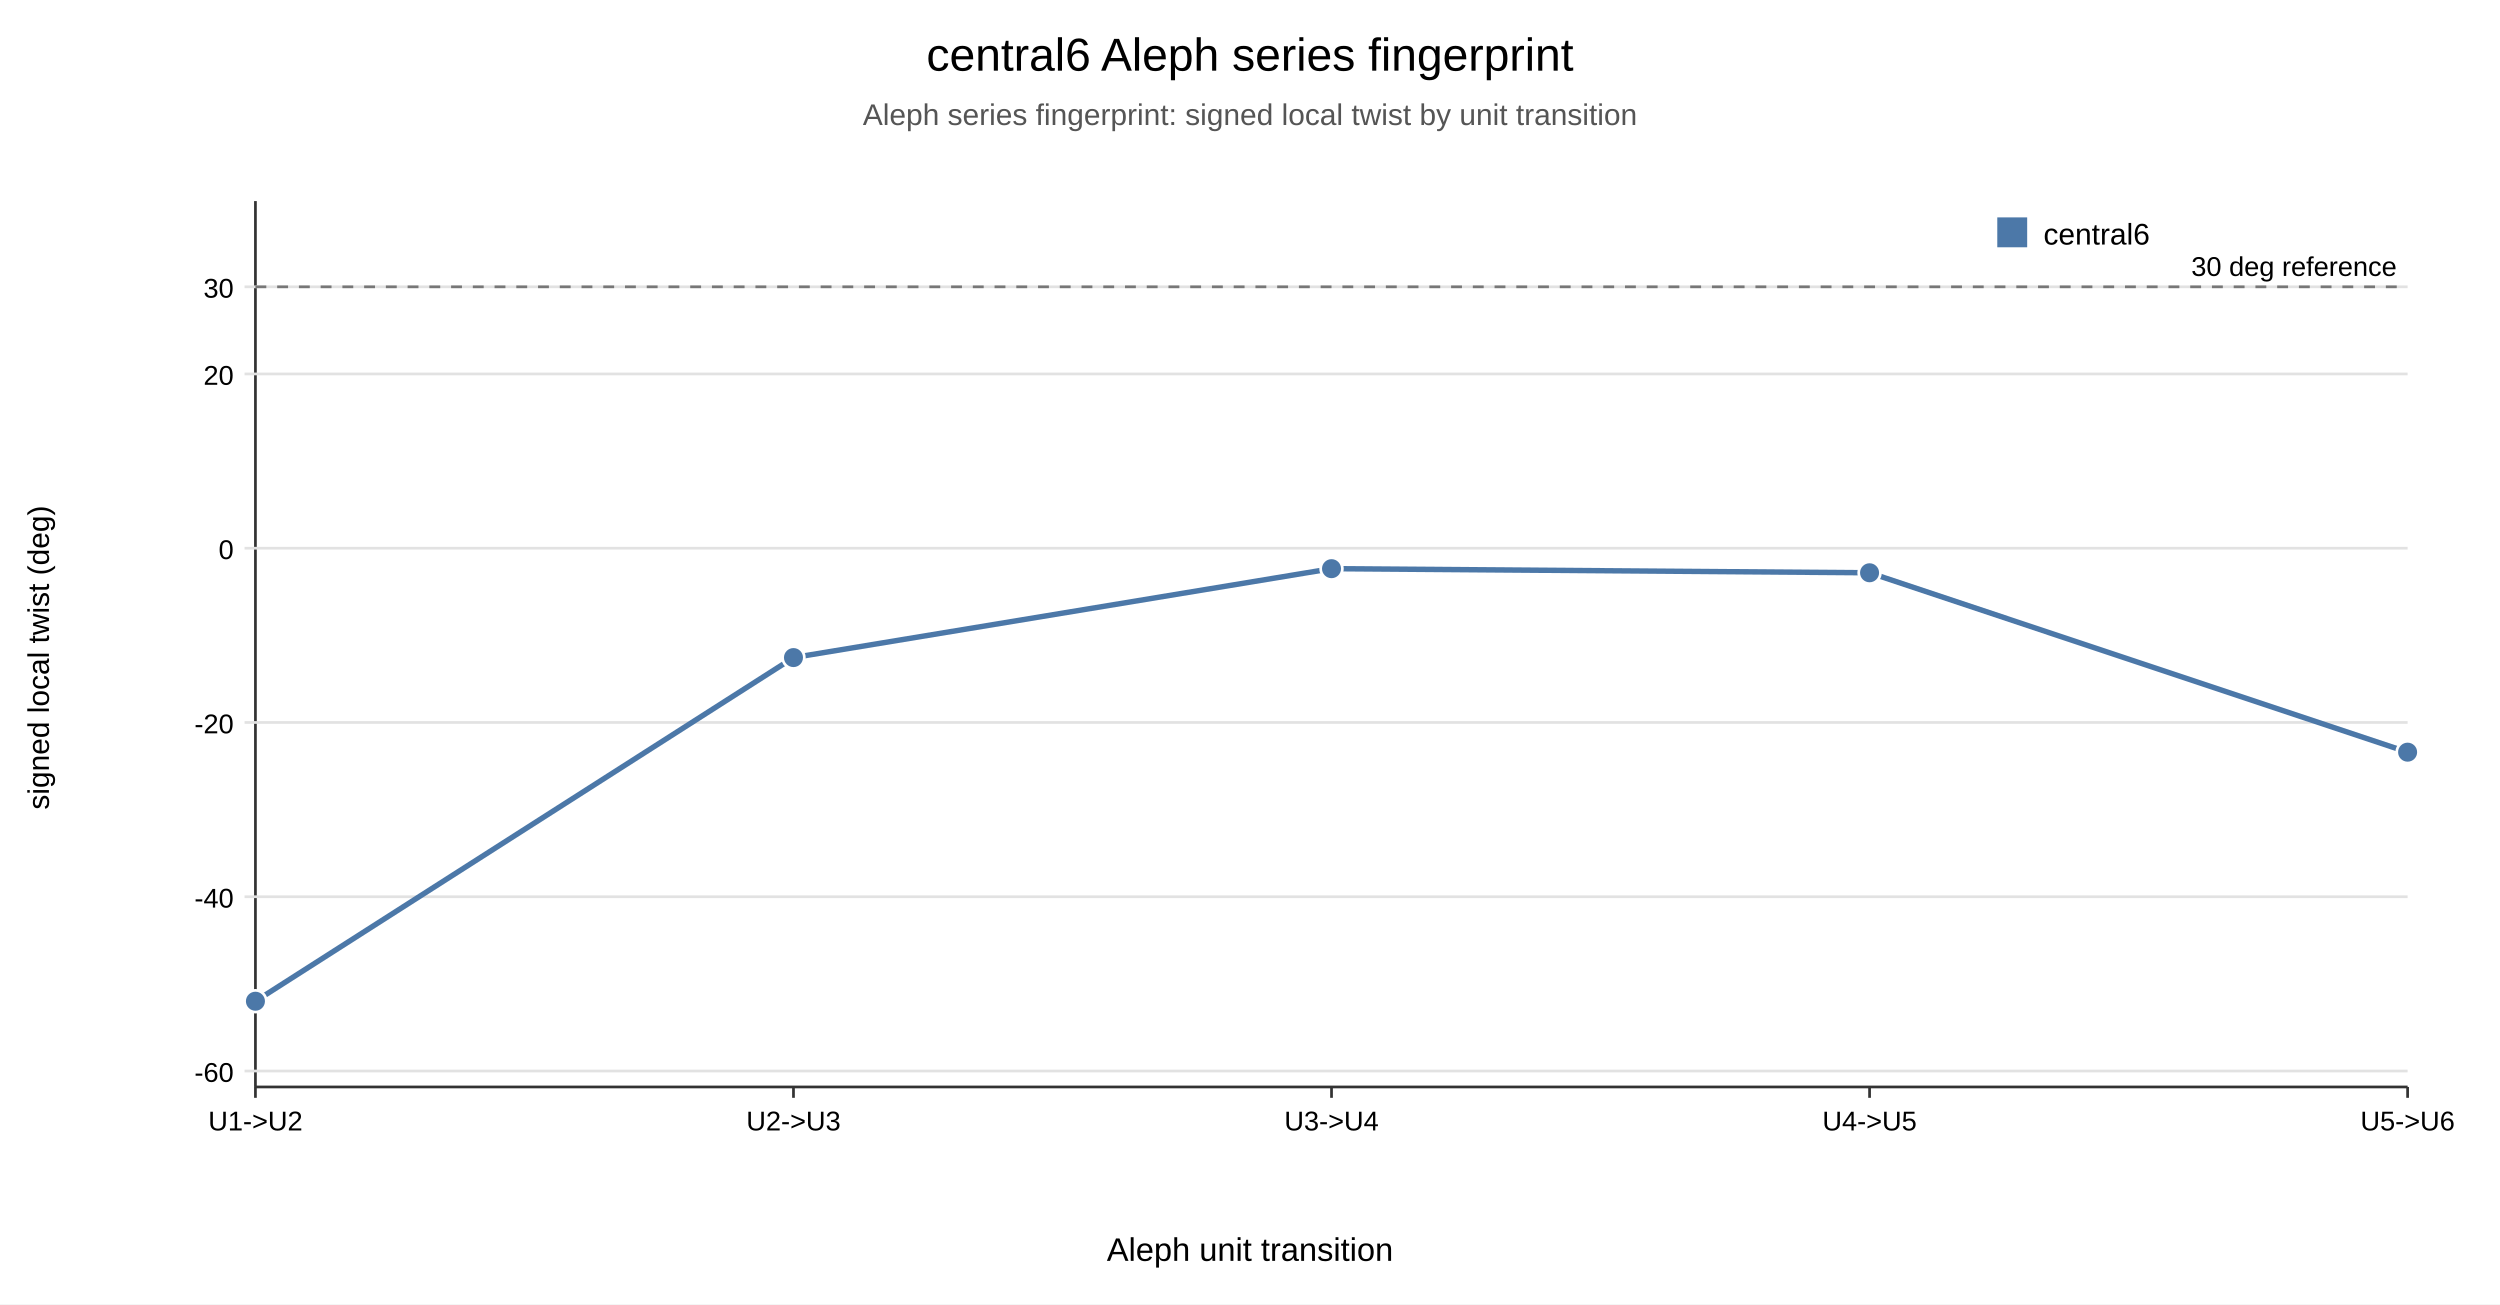
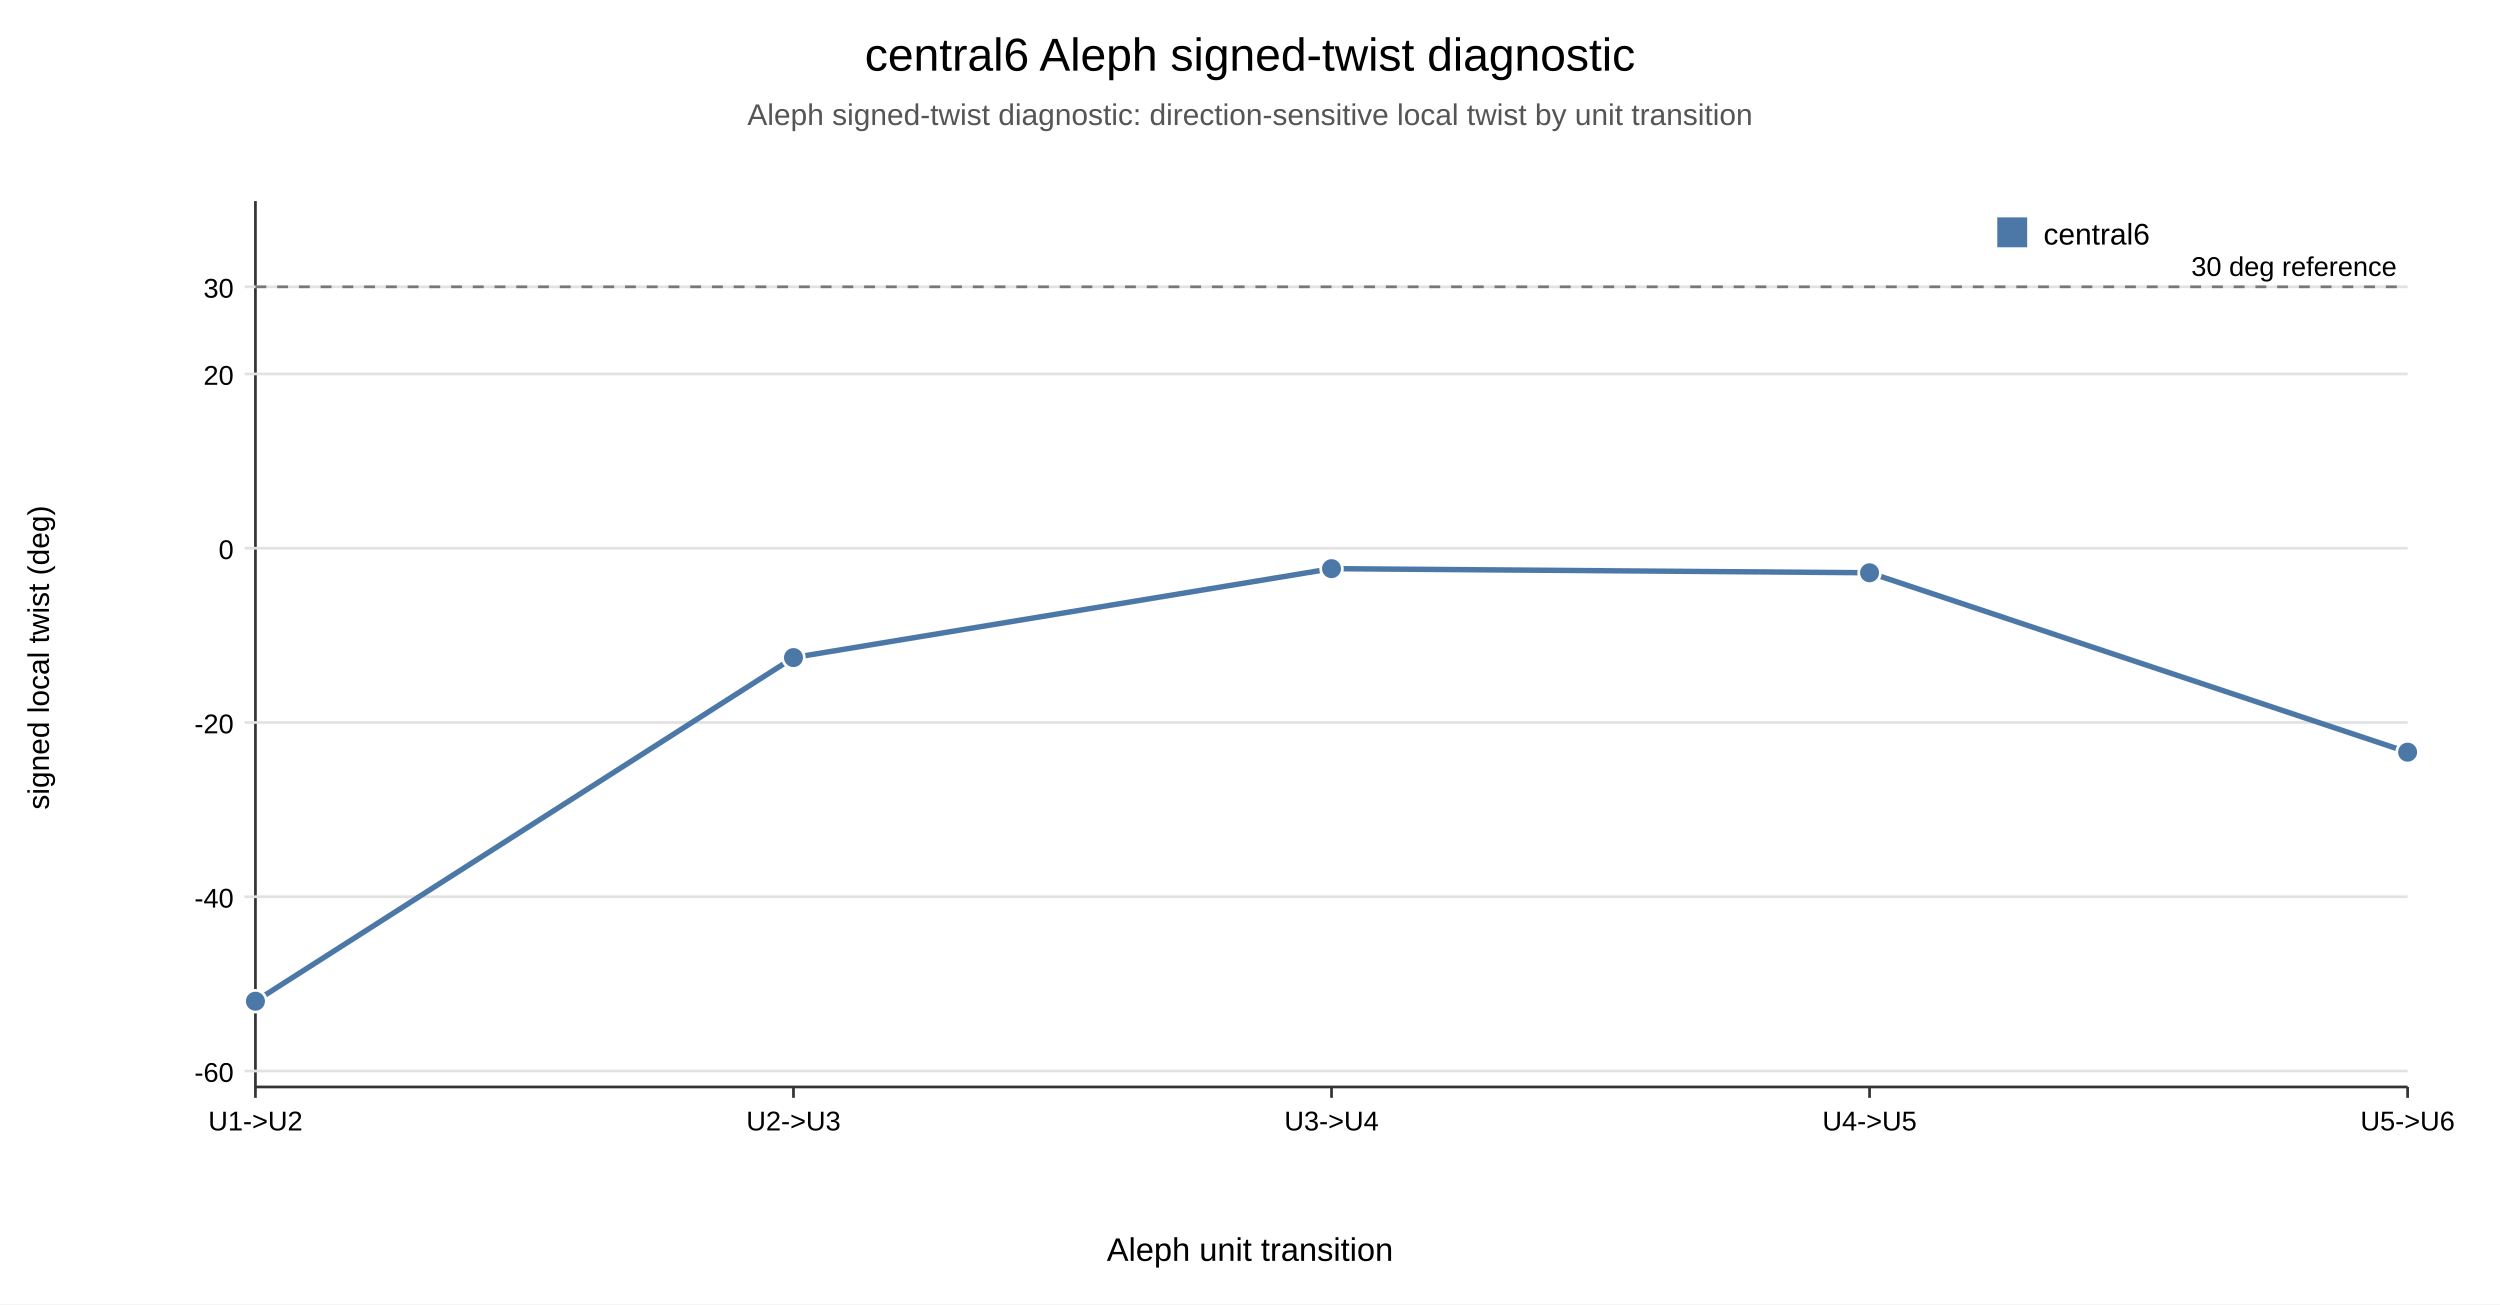
<svg xmlns="http://www.w3.org/2000/svg" width="920" height="480" viewBox="0 0 920 480">
  <rect width="100%" height="100%" fill="white" />
-   <text x="460" y="26" text-anchor="middle" font-family="Arial" font-size="17">central6 Aleph series fingerprint</text>
-   <text x="460" y="46" text-anchor="middle" font-family="Arial" font-size="11" fill="#555">Aleph series fingerprint: signed local twist by unit transition</text>
+   <text x="460" y="26" text-anchor="middle" font-family="Arial" font-size="17">central6 Aleph signed-twist diagnostic</text>
+   <text x="460" y="46" text-anchor="middle" font-family="Arial" font-size="11" fill="#555">Aleph signed-twist diagnostic: direction-sensitive local twist by unit transition</text>
  <line x1="94" y1="74" x2="94" y2="400" stroke="#333" />
  <line x1="94" y1="400" x2="886" y2="400" stroke="#333" />
  <line x1="90" y1="394.13" x2="886" y2="394.13" stroke="#e2e2e2" />
  <text x="86" y="398.13" text-anchor="end" font-family="Arial" font-size="10">-60</text>
  <line x1="90" y1="330.00" x2="886" y2="330.00" stroke="#e2e2e2" />
  <text x="86" y="334.00" text-anchor="end" font-family="Arial" font-size="10">-40</text>
  <line x1="90" y1="265.87" x2="886" y2="265.87" stroke="#e2e2e2" />
  <text x="86" y="269.87" text-anchor="end" font-family="Arial" font-size="10">-20</text>
  <line x1="90" y1="201.74" x2="886" y2="201.74" stroke="#e2e2e2" />
  <text x="86" y="205.74" text-anchor="end" font-family="Arial" font-size="10">0</text>
  <line x1="90" y1="137.61" x2="886" y2="137.61" stroke="#e2e2e2" />
  <text x="86" y="141.61" text-anchor="end" font-family="Arial" font-size="10">20</text>
  <line x1="90" y1="105.55" x2="886" y2="105.55" stroke="#e2e2e2" />
  <text x="86" y="109.55" text-anchor="end" font-family="Arial" font-size="10">30</text>
  <line x1="94.00" y1="400" x2="94.00" y2="404" stroke="#333" />
  <text x="94.00" y="416" text-anchor="middle" font-family="Arial" font-size="10">U1-&gt;U2</text>
  <line x1="292.00" y1="400" x2="292.00" y2="404" stroke="#333" />
  <text x="292.00" y="416" text-anchor="middle" font-family="Arial" font-size="10">U2-&gt;U3</text>
  <line x1="490.00" y1="400" x2="490.00" y2="404" stroke="#333" />
  <text x="490.00" y="416" text-anchor="middle" font-family="Arial" font-size="10">U3-&gt;U4</text>
  <line x1="688.00" y1="400" x2="688.00" y2="404" stroke="#333" />
  <text x="688.00" y="416" text-anchor="middle" font-family="Arial" font-size="10">U4-&gt;U5</text>
  <line x1="886.00" y1="400" x2="886.00" y2="404" stroke="#333" />
  <text x="886.00" y="416" text-anchor="middle" font-family="Arial" font-size="10">U5-&gt;U6</text>
  <line x1="94" y1="105.55" x2="886" y2="105.55" stroke="#777" stroke-dasharray="4 4" />
  <text x="882" y="101.55" text-anchor="end" font-family="Arial" font-size="10">30 deg reference</text>
  <polyline points="94.00,368.45 292.00,241.99 490.00,209.27 688.00,210.78 886.00,276.80" fill="none" stroke="#4c78a8" stroke-width="2" />
  <circle cx="94.00" cy="368.45" r="4" fill="#4c78a8" stroke="white" stroke-width="1" />
  <circle cx="292.00" cy="241.99" r="4" fill="#4c78a8" stroke="white" stroke-width="1" />
  <circle cx="490.00" cy="209.27" r="4" fill="#4c78a8" stroke="white" stroke-width="1" />
  <circle cx="688.00" cy="210.78" r="4" fill="#4c78a8" stroke="white" stroke-width="1" />
  <circle cx="886.00" cy="276.80" r="4" fill="#4c78a8" stroke="white" stroke-width="1" />
  <rect x="735" y="80" width="11" height="11" fill="#4c78a8" />
  <text x="752" y="90" font-family="Arial" font-size="11">central6</text>
  <text x="18" y="242" text-anchor="middle" font-family="Arial" font-size="11" transform="rotate(-90 18,242)">signed local twist (deg)</text>
  <text x="460" y="464" text-anchor="middle" font-family="Arial" font-size="12">Aleph unit transition</text>
</svg>
